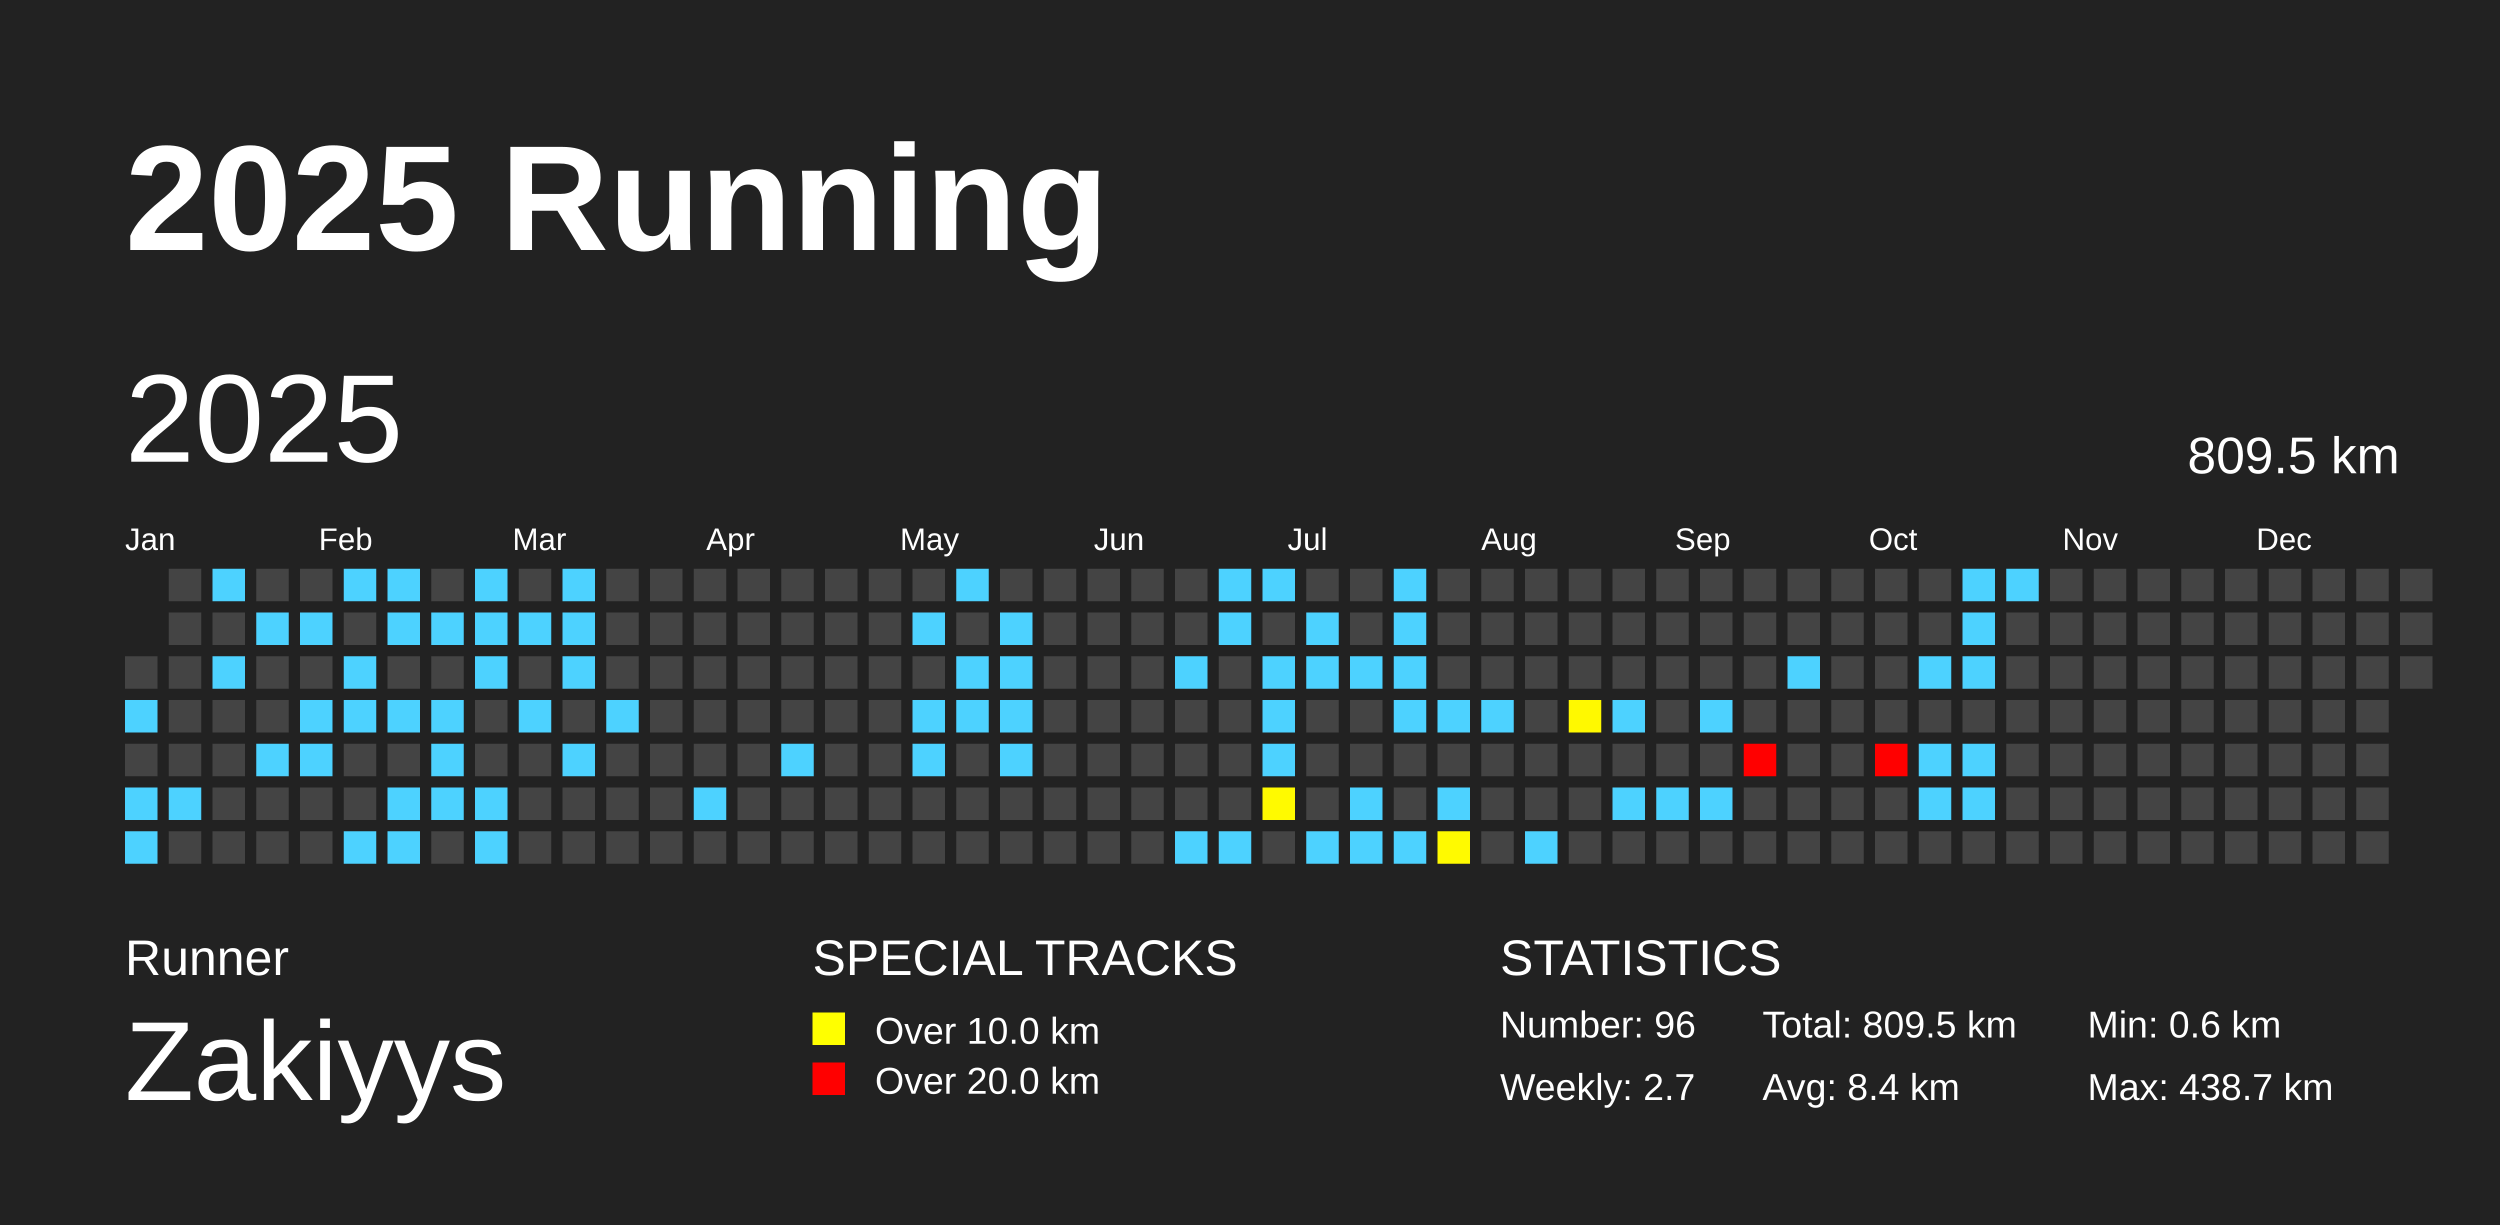
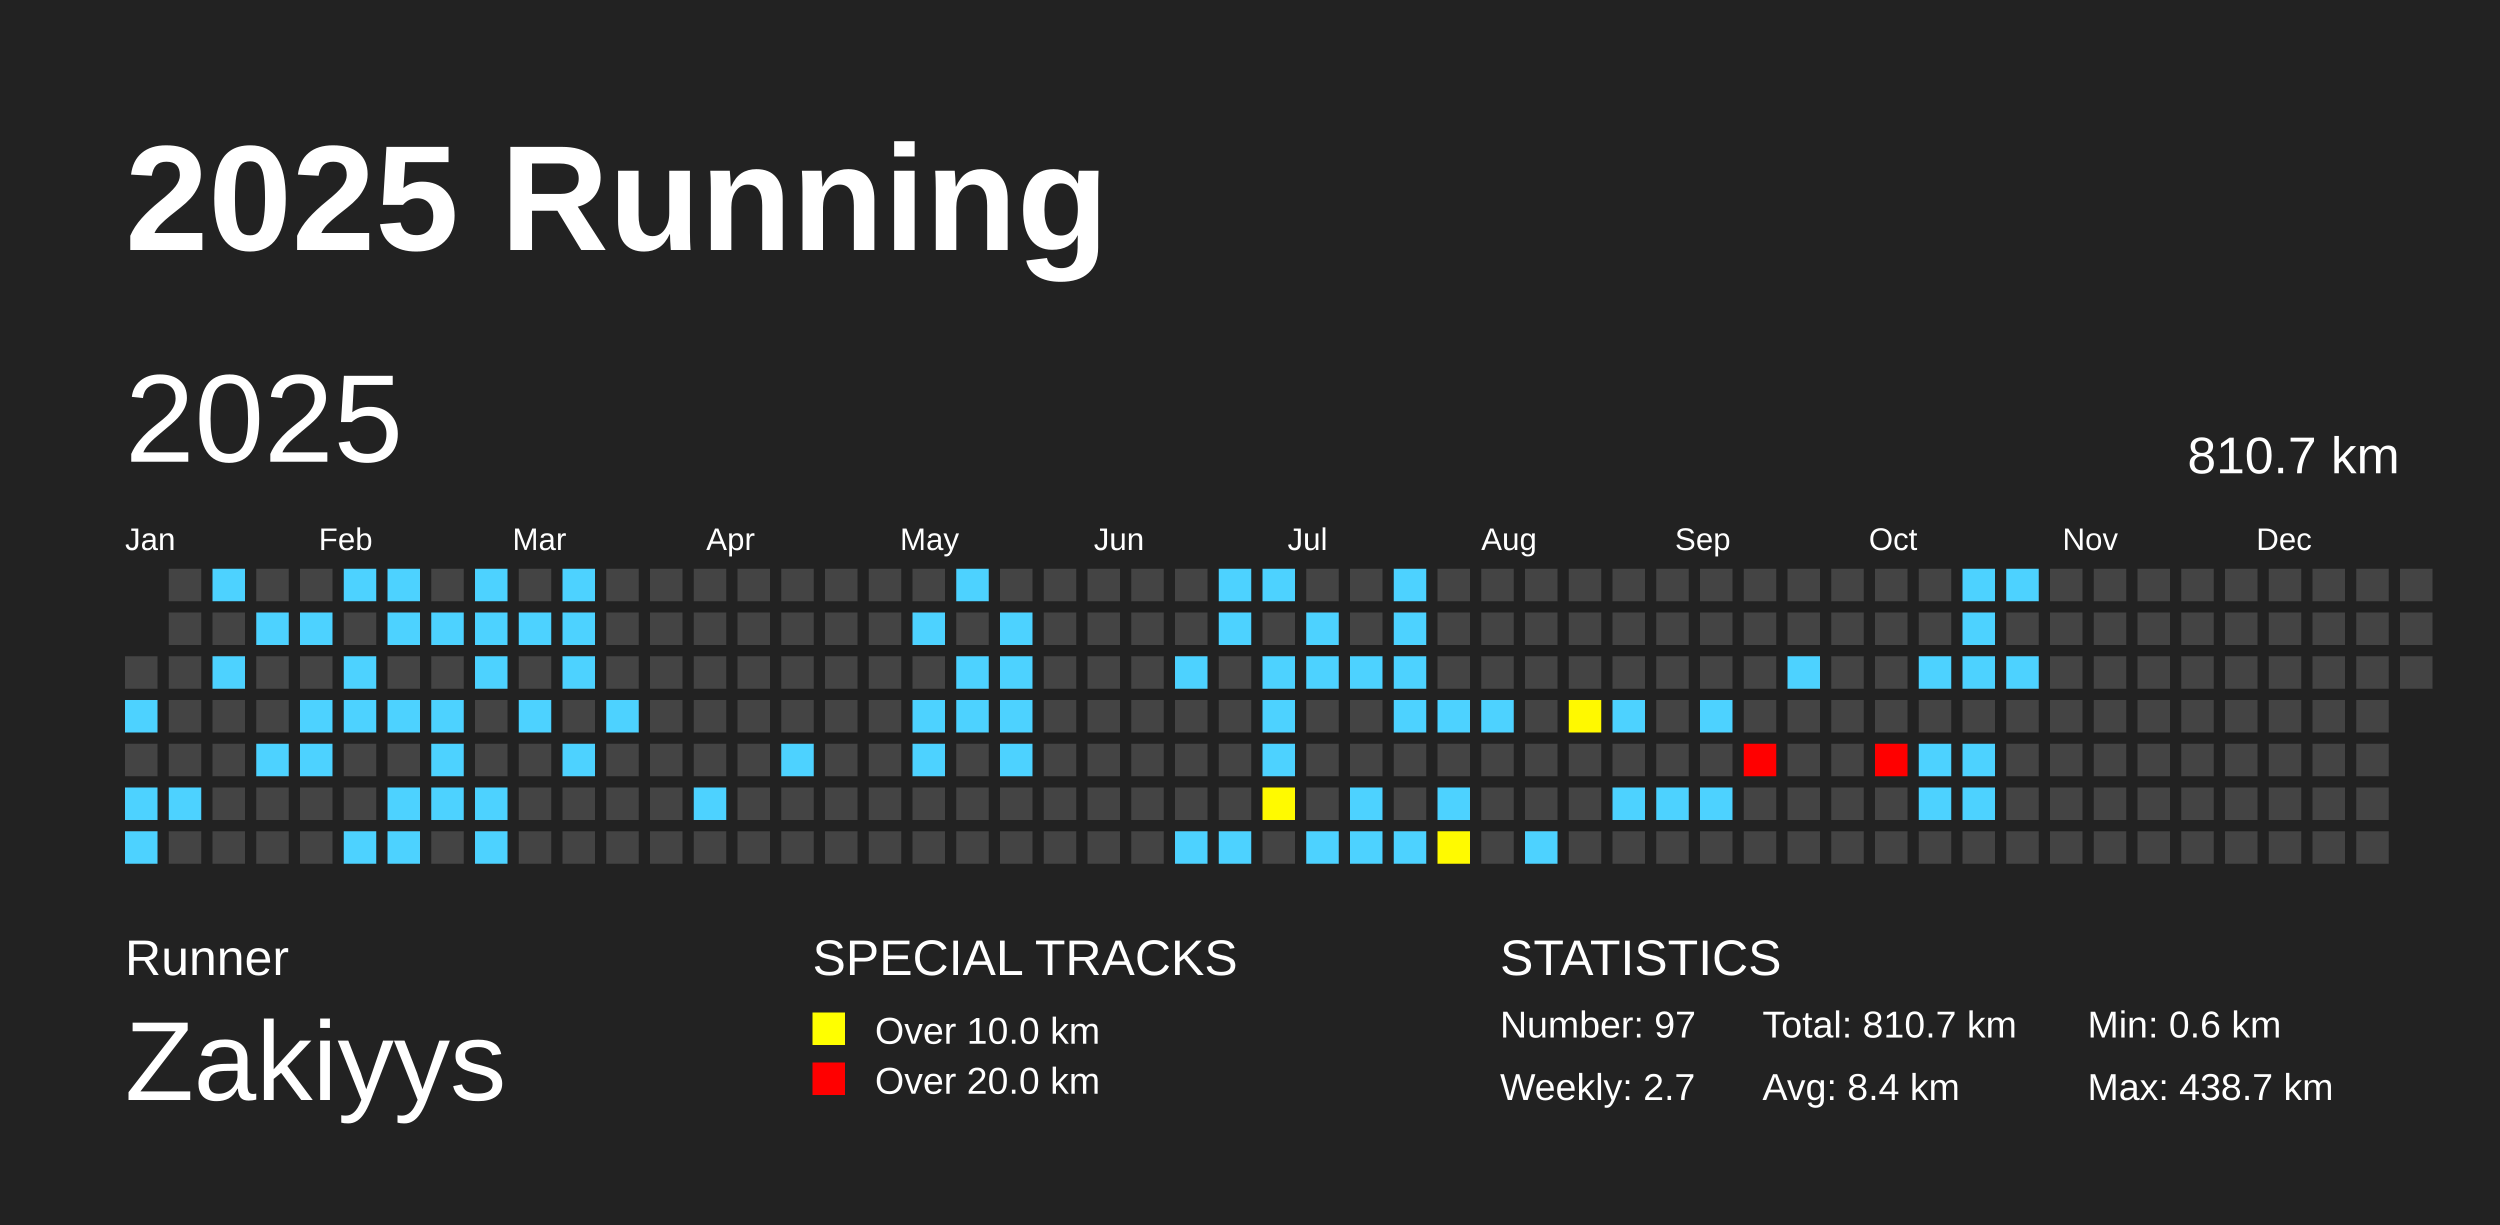
<svg xmlns="http://www.w3.org/2000/svg" baseProfile="full" height="98mm" version="1.1" viewBox="0,0,200,98" width="200mm">
  <defs />
  <rect fill="#222222" height="98" width="200" x="0" y="0" />
  <text fill="#FFFFFF" style="font-size:12px; font-family:Arial; font-weight:bold;" x="10" y="20">2025 Running</text>
  <text fill="#FFFFFF" style="font-size:4px; font-family:Arial" x="10" y="78">Runner</text>
  <text fill="#FFFFFF" style="font-size:9px; font-family:Arial" x="10" y="88">Zakiyys</text>
  <text fill="#FFFFFF" style="font-size:4px; font-family:Arial" x="65" y="78">SPECIAL TRACKS</text>
  <rect fill="yellow" height="2.6" width="2.6" x="65" y="81" />
  <text fill="#FFFFFF" style="font-size:3px; font-family:Arial" x="70" y="83.5">Over 10.0 km</text>
  <rect fill="red" height="2.6" width="2.6" x="65" y="85" />
  <text fill="#FFFFFF" style="font-size:3px; font-family:Arial" x="70" y="87.5">Over 20.0 km</text>
  <text fill="#FFFFFF" style="font-size:4px; font-family:Arial" x="120" y="78">STATISTICS</text>
-   <text fill="#FFFFFF" style="font-size:3px; font-family:Arial" x="120" y="83">Number: 96</text>
+   <text fill="#FFFFFF" style="font-size:3px; font-family:Arial" x="120" y="83">Number: 97</text>
  <text fill="#FFFFFF" style="font-size:3px; font-family:Arial" x="120" y="88">Weekly: 2.7</text>
-   <text fill="#FFFFFF" style="font-size:3px; font-family:Arial" x="141" y="83">Total: 809.5 km</text>
+   <text fill="#FFFFFF" style="font-size:3px; font-family:Arial" x="141" y="83">Total: 810.7 km</text>
  <text fill="#FFFFFF" style="font-size:3px; font-family:Arial" x="141" y="88">Avg: 8.4 km</text>
  <text fill="#FFFFFF" style="font-size:3px; font-family:Arial" x="167" y="83">Min: 0.6 km</text>
  <text fill="#FFFFFF" style="font-size:3px; font-family:Arial" x="167" y="88">Max: 438.7 km</text>
  <text dominant-baseline="hanging" fill="#FFFFFF" style="font-size:10.0px; font-family:Arial;" x="10" y="30">2025</text>
-   <text dominant-baseline="hanging" fill="#FFFFFF" style="font-size:4.125px; font-family:Arial;" x="175" y="35">809.5 km</text>
+   <text dominant-baseline="hanging" fill="#FFFFFF" style="font-size:4.125px; font-family:Arial;" x="175" y="35">810.7 km</text>
  <text fill="#FFFFFF" style="font-size:2.5px; font-family:Arial" x="10.0" y="44">Jan</text>
  <text fill="#FFFFFF" style="font-size:2.5px; font-family:Arial" x="25.5" y="44">Feb</text>
  <text fill="#FFFFFF" style="font-size:2.5px; font-family:Arial" x="41.0" y="44">Mar</text>
  <text fill="#FFFFFF" style="font-size:2.5px; font-family:Arial" x="56.5" y="44">Apr</text>
  <text fill="#FFFFFF" style="font-size:2.5px; font-family:Arial" x="72.0" y="44">May</text>
  <text fill="#FFFFFF" style="font-size:2.5px; font-family:Arial" x="87.5" y="44">Jun</text>
  <text fill="#FFFFFF" style="font-size:2.5px; font-family:Arial" x="103.0" y="44">Jul</text>
  <text fill="#FFFFFF" style="font-size:2.5px; font-family:Arial" x="118.5" y="44">Aug</text>
  <text fill="#FFFFFF" style="font-size:2.5px; font-family:Arial" x="134.0" y="44">Sep</text>
  <text fill="#FFFFFF" style="font-size:2.5px; font-family:Arial" x="149.5" y="44">Oct</text>
  <text fill="#FFFFFF" style="font-size:2.5px; font-family:Arial" x="165.0" y="44">Nov</text>
  <text fill="#FFFFFF" style="font-size:2.5px; font-family:Arial" x="180.5" y="44">Dec</text>
  <rect fill="#444444" height="2.6" width="2.6" x="10.0" y="52.5" />
  <rect fill="#4dd2ff" height="2.6" width="2.6" x="10.0" y="56.0" />
  <rect fill="#444444" height="2.6" width="2.6" x="10.0" y="59.5" />
  <rect fill="#4dd2ff" height="2.6" width="2.6" x="10.0" y="63.0" />
  <rect fill="#4dd2ff" height="2.6" width="2.6" x="10.0" y="66.5" />
  <rect fill="#444444" height="2.6" width="2.6" x="13.5" y="45.5" />
  <rect fill="#444444" height="2.6" width="2.6" x="13.5" y="49.0" />
  <rect fill="#444444" height="2.6" width="2.6" x="13.5" y="52.5" />
  <rect fill="#444444" height="2.6" width="2.6" x="13.5" y="56.0" />
  <rect fill="#444444" height="2.6" width="2.6" x="13.5" y="59.5" />
  <rect fill="#4dd2ff" height="2.6" width="2.6" x="13.5" y="63.0" />
  <rect fill="#444444" height="2.6" width="2.6" x="13.5" y="66.5" />
  <rect fill="#4dd2ff" height="2.6" width="2.6" x="17.0" y="45.5" />
  <rect fill="#444444" height="2.6" width="2.6" x="17.0" y="49.0" />
  <rect fill="#4dd2ff" height="2.6" width="2.6" x="17.0" y="52.5" />
  <rect fill="#444444" height="2.6" width="2.6" x="17.0" y="56.0" />
  <rect fill="#444444" height="2.6" width="2.6" x="17.0" y="59.5" />
  <rect fill="#444444" height="2.6" width="2.6" x="17.0" y="63.0" />
  <rect fill="#444444" height="2.6" width="2.6" x="17.0" y="66.5" />
  <rect fill="#444444" height="2.6" width="2.6" x="20.5" y="45.5" />
  <rect fill="#4dd2ff" height="2.6" width="2.6" x="20.5" y="49.0" />
  <rect fill="#444444" height="2.6" width="2.6" x="20.5" y="52.5" />
  <rect fill="#444444" height="2.6" width="2.6" x="20.5" y="56.0" />
  <rect fill="#4dd2ff" height="2.6" width="2.6" x="20.5" y="59.5" />
  <rect fill="#444444" height="2.6" width="2.6" x="20.5" y="63.0" />
  <rect fill="#444444" height="2.6" width="2.6" x="20.5" y="66.5" />
  <rect fill="#444444" height="2.6" width="2.6" x="24.0" y="45.5" />
  <rect fill="#4dd2ff" height="2.6" width="2.6" x="24.0" y="49.0" />
  <rect fill="#444444" height="2.6" width="2.6" x="24.0" y="52.5" />
  <rect fill="#4dd2ff" height="2.6" width="2.6" x="24.0" y="56.0" />
  <rect fill="#4dd2ff" height="2.6" width="2.6" x="24.0" y="59.5" />
  <rect fill="#444444" height="2.6" width="2.6" x="24.0" y="63.0" />
  <rect fill="#444444" height="2.6" width="2.6" x="24.0" y="66.5" />
  <rect fill="#4dd2ff" height="2.6" width="2.6" x="27.5" y="45.5" />
  <rect fill="#444444" height="2.6" width="2.6" x="27.5" y="49.0" />
  <rect fill="#4dd2ff" height="2.6" width="2.6" x="27.5" y="52.5" />
  <rect fill="#4dd2ff" height="2.6" width="2.6" x="27.5" y="56.0" />
  <rect fill="#444444" height="2.6" width="2.6" x="27.5" y="59.5" />
  <rect fill="#444444" height="2.6" width="2.6" x="27.5" y="63.0" />
  <rect fill="#4dd2ff" height="2.6" width="2.6" x="27.5" y="66.5" />
  <rect fill="#4dd2ff" height="2.6" width="2.6" x="31.0" y="45.5" />
  <rect fill="#4dd2ff" height="2.6" width="2.6" x="31.0" y="49.0" />
  <rect fill="#444444" height="2.6" width="2.6" x="31.0" y="52.5" />
  <rect fill="#4dd2ff" height="2.6" width="2.6" x="31.0" y="56.0" />
  <rect fill="#444444" height="2.6" width="2.6" x="31.0" y="59.5" />
  <rect fill="#4dd2ff" height="2.6" width="2.6" x="31.0" y="63.0" />
  <rect fill="#4dd2ff" height="2.6" width="2.6" x="31.0" y="66.5" />
  <rect fill="#444444" height="2.6" width="2.6" x="34.5" y="45.5" />
  <rect fill="#4dd2ff" height="2.6" width="2.6" x="34.5" y="49.0" />
  <rect fill="#444444" height="2.6" width="2.6" x="34.5" y="52.5" />
  <rect fill="#4dd2ff" height="2.6" width="2.6" x="34.5" y="56.0" />
  <rect fill="#4dd2ff" height="2.6" width="2.6" x="34.5" y="59.5" />
  <rect fill="#4dd2ff" height="2.6" width="2.6" x="34.5" y="63.0" />
  <rect fill="#444444" height="2.6" width="2.6" x="34.5" y="66.5" />
  <rect fill="#4dd2ff" height="2.6" width="2.6" x="38.0" y="45.5" />
  <rect fill="#4dd2ff" height="2.6" width="2.6" x="38.0" y="49.0" />
  <rect fill="#4dd2ff" height="2.6" width="2.6" x="38.0" y="52.5" />
  <rect fill="#444444" height="2.6" width="2.6" x="38.0" y="56.0" />
  <rect fill="#444444" height="2.6" width="2.6" x="38.0" y="59.5" />
  <rect fill="#4dd2ff" height="2.6" width="2.6" x="38.0" y="63.0" />
  <rect fill="#4dd2ff" height="2.6" width="2.6" x="38.0" y="66.5" />
  <rect fill="#444444" height="2.6" width="2.6" x="41.5" y="45.5" />
  <rect fill="#4dd2ff" height="2.6" width="2.6" x="41.5" y="49.0" />
  <rect fill="#444444" height="2.6" width="2.6" x="41.5" y="52.5" />
  <rect fill="#4dd2ff" height="2.6" width="2.6" x="41.5" y="56.0" />
  <rect fill="#444444" height="2.6" width="2.6" x="41.5" y="59.5" />
  <rect fill="#444444" height="2.6" width="2.6" x="41.5" y="63.0" />
  <rect fill="#444444" height="2.6" width="2.6" x="41.5" y="66.5" />
  <rect fill="#4dd2ff" height="2.6" width="2.6" x="45.0" y="45.5" />
  <rect fill="#4dd2ff" height="2.6" width="2.6" x="45.0" y="49.0" />
  <rect fill="#4dd2ff" height="2.6" width="2.6" x="45.0" y="52.5" />
  <rect fill="#444444" height="2.6" width="2.6" x="45.0" y="56.0" />
  <rect fill="#4dd2ff" height="2.6" width="2.6" x="45.0" y="59.5" />
  <rect fill="#444444" height="2.6" width="2.6" x="45.0" y="63.0" />
  <rect fill="#444444" height="2.6" width="2.6" x="45.0" y="66.5" />
  <rect fill="#444444" height="2.6" width="2.6" x="48.5" y="45.5" />
  <rect fill="#444444" height="2.6" width="2.6" x="48.5" y="49.0" />
  <rect fill="#444444" height="2.6" width="2.6" x="48.5" y="52.5" />
  <rect fill="#4dd2ff" height="2.6" width="2.6" x="48.5" y="56.0" />
  <rect fill="#444444" height="2.6" width="2.6" x="48.5" y="59.5" />
  <rect fill="#444444" height="2.6" width="2.6" x="48.5" y="63.0" />
  <rect fill="#444444" height="2.6" width="2.6" x="48.5" y="66.5" />
  <rect fill="#444444" height="2.6" width="2.6" x="52.0" y="45.5" />
  <rect fill="#444444" height="2.6" width="2.6" x="52.0" y="49.0" />
  <rect fill="#444444" height="2.6" width="2.6" x="52.0" y="52.5" />
  <rect fill="#444444" height="2.6" width="2.6" x="52.0" y="56.0" />
  <rect fill="#444444" height="2.6" width="2.6" x="52.0" y="59.5" />
  <rect fill="#444444" height="2.6" width="2.6" x="52.0" y="63.0" />
  <rect fill="#444444" height="2.6" width="2.6" x="52.0" y="66.5" />
  <rect fill="#444444" height="2.6" width="2.6" x="55.5" y="45.5" />
  <rect fill="#444444" height="2.6" width="2.6" x="55.5" y="49.0" />
  <rect fill="#444444" height="2.6" width="2.6" x="55.5" y="52.5" />
  <rect fill="#444444" height="2.6" width="2.6" x="55.5" y="56.0" />
  <rect fill="#444444" height="2.6" width="2.6" x="55.5" y="59.5" />
  <rect fill="#4dd2ff" height="2.6" width="2.6" x="55.5" y="63.0" />
  <rect fill="#444444" height="2.6" width="2.6" x="55.5" y="66.5" />
  <rect fill="#444444" height="2.6" width="2.6" x="59.0" y="45.5" />
  <rect fill="#444444" height="2.6" width="2.6" x="59.0" y="49.0" />
  <rect fill="#444444" height="2.6" width="2.6" x="59.0" y="52.5" />
  <rect fill="#444444" height="2.6" width="2.6" x="59.0" y="56.0" />
  <rect fill="#444444" height="2.6" width="2.6" x="59.0" y="59.5" />
  <rect fill="#444444" height="2.6" width="2.6" x="59.0" y="63.0" />
  <rect fill="#444444" height="2.6" width="2.6" x="59.0" y="66.5" />
  <rect fill="#444444" height="2.6" width="2.6" x="62.5" y="45.5" />
  <rect fill="#444444" height="2.6" width="2.6" x="62.5" y="49.0" />
  <rect fill="#444444" height="2.6" width="2.6" x="62.5" y="52.5" />
  <rect fill="#444444" height="2.6" width="2.6" x="62.5" y="56.0" />
  <rect fill="#4dd2ff" height="2.6" width="2.6" x="62.5" y="59.5" />
  <rect fill="#444444" height="2.6" width="2.6" x="62.5" y="63.0" />
  <rect fill="#444444" height="2.6" width="2.6" x="62.5" y="66.5" />
  <rect fill="#444444" height="2.6" width="2.6" x="66.0" y="45.5" />
  <rect fill="#444444" height="2.6" width="2.6" x="66.0" y="49.0" />
  <rect fill="#444444" height="2.6" width="2.6" x="66.0" y="52.5" />
  <rect fill="#444444" height="2.6" width="2.6" x="66.0" y="56.0" />
  <rect fill="#444444" height="2.6" width="2.6" x="66.0" y="59.5" />
  <rect fill="#444444" height="2.6" width="2.6" x="66.0" y="63.0" />
  <rect fill="#444444" height="2.6" width="2.6" x="66.0" y="66.5" />
  <rect fill="#444444" height="2.6" width="2.6" x="69.5" y="45.5" />
  <rect fill="#444444" height="2.6" width="2.6" x="69.5" y="49.0" />
  <rect fill="#444444" height="2.6" width="2.6" x="69.5" y="52.5" />
  <rect fill="#444444" height="2.6" width="2.6" x="69.5" y="56.0" />
  <rect fill="#444444" height="2.6" width="2.6" x="69.5" y="59.5" />
  <rect fill="#444444" height="2.6" width="2.6" x="69.5" y="63.0" />
  <rect fill="#444444" height="2.6" width="2.6" x="69.5" y="66.5" />
  <rect fill="#444444" height="2.6" width="2.6" x="73.0" y="45.5" />
  <rect fill="#4dd2ff" height="2.6" width="2.6" x="73.0" y="49.0" />
  <rect fill="#444444" height="2.6" width="2.6" x="73.0" y="52.5" />
  <rect fill="#4dd2ff" height="2.6" width="2.6" x="73.0" y="56.0" />
  <rect fill="#4dd2ff" height="2.6" width="2.6" x="73.0" y="59.5" />
  <rect fill="#444444" height="2.6" width="2.6" x="73.0" y="63.0" />
  <rect fill="#444444" height="2.6" width="2.6" x="73.0" y="66.5" />
  <rect fill="#4dd2ff" height="2.6" width="2.6" x="76.5" y="45.5" />
  <rect fill="#444444" height="2.6" width="2.6" x="76.5" y="49.0" />
  <rect fill="#4dd2ff" height="2.6" width="2.6" x="76.5" y="52.5" />
  <rect fill="#4dd2ff" height="2.6" width="2.6" x="76.5" y="56.0" />
  <rect fill="#444444" height="2.6" width="2.6" x="76.5" y="59.5" />
  <rect fill="#444444" height="2.6" width="2.6" x="76.5" y="63.0" />
  <rect fill="#444444" height="2.6" width="2.6" x="76.5" y="66.5" />
  <rect fill="#444444" height="2.6" width="2.6" x="80.0" y="45.5" />
  <rect fill="#4dd2ff" height="2.6" width="2.6" x="80.0" y="49.0" />
  <rect fill="#4dd2ff" height="2.6" width="2.6" x="80.0" y="52.5" />
  <rect fill="#4dd2ff" height="2.6" width="2.6" x="80.0" y="56.0" />
  <rect fill="#4dd2ff" height="2.6" width="2.6" x="80.0" y="59.5" />
  <rect fill="#444444" height="2.6" width="2.6" x="80.0" y="63.0" />
  <rect fill="#444444" height="2.6" width="2.6" x="80.0" y="66.5" />
  <rect fill="#444444" height="2.6" width="2.6" x="83.5" y="45.5" />
  <rect fill="#444444" height="2.6" width="2.6" x="83.5" y="49.0" />
  <rect fill="#444444" height="2.6" width="2.6" x="83.5" y="52.5" />
  <rect fill="#444444" height="2.6" width="2.6" x="83.5" y="56.0" />
  <rect fill="#444444" height="2.6" width="2.6" x="83.5" y="59.5" />
  <rect fill="#444444" height="2.6" width="2.6" x="83.5" y="63.0" />
  <rect fill="#444444" height="2.6" width="2.6" x="83.5" y="66.5" />
  <rect fill="#444444" height="2.6" width="2.6" x="87.0" y="45.5" />
  <rect fill="#444444" height="2.6" width="2.6" x="87.0" y="49.0" />
  <rect fill="#444444" height="2.6" width="2.6" x="87.0" y="52.5" />
  <rect fill="#444444" height="2.6" width="2.6" x="87.0" y="56.0" />
  <rect fill="#444444" height="2.6" width="2.6" x="87.0" y="59.5" />
  <rect fill="#444444" height="2.6" width="2.6" x="87.0" y="63.0" />
  <rect fill="#444444" height="2.6" width="2.6" x="87.0" y="66.5" />
  <rect fill="#444444" height="2.6" width="2.6" x="90.5" y="45.5" />
  <rect fill="#444444" height="2.6" width="2.6" x="90.5" y="49.0" />
  <rect fill="#444444" height="2.6" width="2.6" x="90.5" y="52.5" />
  <rect fill="#444444" height="2.6" width="2.6" x="90.5" y="56.0" />
  <rect fill="#444444" height="2.6" width="2.6" x="90.5" y="59.5" />
  <rect fill="#444444" height="2.6" width="2.6" x="90.5" y="63.0" />
  <rect fill="#444444" height="2.6" width="2.6" x="90.5" y="66.5" />
  <rect fill="#444444" height="2.6" width="2.6" x="94.0" y="45.5" />
  <rect fill="#444444" height="2.6" width="2.6" x="94.0" y="49.0" />
  <rect fill="#4dd2ff" height="2.6" width="2.6" x="94.0" y="52.5" />
  <rect fill="#444444" height="2.6" width="2.6" x="94.0" y="56.0" />
  <rect fill="#444444" height="2.6" width="2.6" x="94.0" y="59.5" />
  <rect fill="#444444" height="2.6" width="2.6" x="94.0" y="63.0" />
  <rect fill="#4dd2ff" height="2.6" width="2.6" x="94.0" y="66.5" />
  <rect fill="#4dd2ff" height="2.6" width="2.6" x="97.5" y="45.5" />
  <rect fill="#4dd2ff" height="2.6" width="2.6" x="97.5" y="49.0" />
  <rect fill="#444444" height="2.6" width="2.6" x="97.5" y="52.5" />
  <rect fill="#444444" height="2.6" width="2.6" x="97.5" y="56.0" />
  <rect fill="#444444" height="2.6" width="2.6" x="97.5" y="59.5" />
  <rect fill="#444444" height="2.6" width="2.6" x="97.5" y="63.0" />
  <rect fill="#4dd2ff" height="2.6" width="2.6" x="97.5" y="66.5" />
  <rect fill="#4dd2ff" height="2.6" width="2.6" x="101.0" y="45.5" />
  <rect fill="#444444" height="2.6" width="2.6" x="101.0" y="49.0" />
  <rect fill="#4dd2ff" height="2.6" width="2.6" x="101.0" y="52.5" />
  <rect fill="#4dd2ff" height="2.6" width="2.6" x="101.0" y="56.0" />
  <rect fill="#4dd2ff" height="2.6" width="2.6" x="101.0" y="59.5" />
  <rect fill="#fffa00" height="2.6" width="2.6" x="101.0" y="63.0" />
  <rect fill="#444444" height="2.6" width="2.6" x="101.0" y="66.5" />
  <rect fill="#444444" height="2.6" width="2.6" x="104.5" y="45.5" />
  <rect fill="#4dd2ff" height="2.6" width="2.6" x="104.5" y="49.0" />
  <rect fill="#4dd2ff" height="2.6" width="2.6" x="104.5" y="52.5" />
  <rect fill="#444444" height="2.6" width="2.6" x="104.5" y="56.0" />
  <rect fill="#444444" height="2.6" width="2.6" x="104.5" y="59.5" />
  <rect fill="#444444" height="2.6" width="2.6" x="104.5" y="63.0" />
  <rect fill="#4dd2ff" height="2.6" width="2.6" x="104.5" y="66.5" />
  <rect fill="#444444" height="2.6" width="2.6" x="108.0" y="45.5" />
  <rect fill="#444444" height="2.6" width="2.6" x="108.0" y="49.0" />
  <rect fill="#4dd2ff" height="2.6" width="2.6" x="108.0" y="52.5" />
  <rect fill="#444444" height="2.6" width="2.6" x="108.0" y="56.0" />
  <rect fill="#444444" height="2.6" width="2.6" x="108.0" y="59.5" />
  <rect fill="#4dd2ff" height="2.6" width="2.6" x="108.0" y="63.0" />
  <rect fill="#4dd2ff" height="2.6" width="2.6" x="108.0" y="66.5" />
  <rect fill="#4dd2ff" height="2.6" width="2.6" x="111.5" y="45.5" />
  <rect fill="#4dd2ff" height="2.6" width="2.6" x="111.5" y="49.0" />
  <rect fill="#4dd2ff" height="2.6" width="2.6" x="111.5" y="52.5" />
  <rect fill="#4dd2ff" height="2.6" width="2.6" x="111.5" y="56.0" />
  <rect fill="#444444" height="2.6" width="2.6" x="111.5" y="59.5" />
  <rect fill="#444444" height="2.6" width="2.6" x="111.5" y="63.0" />
  <rect fill="#4dd2ff" height="2.6" width="2.6" x="111.5" y="66.5" />
  <rect fill="#444444" height="2.6" width="2.6" x="115.0" y="45.5" />
  <rect fill="#444444" height="2.6" width="2.6" x="115.0" y="49.0" />
  <rect fill="#444444" height="2.6" width="2.6" x="115.0" y="52.5" />
  <rect fill="#4dd2ff" height="2.6" width="2.6" x="115.0" y="56.0" />
  <rect fill="#444444" height="2.6" width="2.6" x="115.0" y="59.5" />
  <rect fill="#4dd2ff" height="2.6" width="2.6" x="115.0" y="63.0" />
  <rect fill="#fffa00" height="2.6" width="2.6" x="115.0" y="66.5" />
  <rect fill="#444444" height="2.6" width="2.6" x="118.5" y="45.5" />
  <rect fill="#444444" height="2.6" width="2.6" x="118.5" y="49.0" />
  <rect fill="#444444" height="2.6" width="2.6" x="118.5" y="52.5" />
  <rect fill="#4dd2ff" height="2.6" width="2.6" x="118.5" y="56.0" />
  <rect fill="#444444" height="2.6" width="2.6" x="118.5" y="59.5" />
  <rect fill="#444444" height="2.6" width="2.6" x="118.5" y="63.0" />
  <rect fill="#444444" height="2.6" width="2.6" x="118.5" y="66.5" />
  <rect fill="#444444" height="2.6" width="2.6" x="122.0" y="45.5" />
  <rect fill="#444444" height="2.6" width="2.6" x="122.0" y="49.0" />
  <rect fill="#444444" height="2.6" width="2.6" x="122.0" y="52.5" />
  <rect fill="#444444" height="2.6" width="2.6" x="122.0" y="56.0" />
  <rect fill="#444444" height="2.6" width="2.6" x="122.0" y="59.5" />
  <rect fill="#444444" height="2.6" width="2.6" x="122.0" y="63.0" />
  <rect fill="#4dd2ff" height="2.6" width="2.6" x="122.0" y="66.5" />
  <rect fill="#444444" height="2.6" width="2.6" x="125.5" y="45.5" />
  <rect fill="#444444" height="2.6" width="2.6" x="125.5" y="49.0" />
  <rect fill="#444444" height="2.6" width="2.6" x="125.5" y="52.5" />
  <rect fill="#fff900" height="2.6" width="2.6" x="125.5" y="56.0" />
  <rect fill="#444444" height="2.6" width="2.6" x="125.5" y="59.5" />
  <rect fill="#444444" height="2.6" width="2.6" x="125.5" y="63.0" />
  <rect fill="#444444" height="2.6" width="2.6" x="125.5" y="66.5" />
  <rect fill="#444444" height="2.6" width="2.6" x="129.0" y="45.5" />
  <rect fill="#444444" height="2.6" width="2.6" x="129.0" y="49.0" />
  <rect fill="#444444" height="2.6" width="2.6" x="129.0" y="52.5" />
  <rect fill="#4dd2ff" height="2.6" width="2.6" x="129.0" y="56.0" />
  <rect fill="#444444" height="2.6" width="2.6" x="129.0" y="59.5" />
  <rect fill="#4dd2ff" height="2.6" width="2.6" x="129.0" y="63.0" />
  <rect fill="#444444" height="2.6" width="2.6" x="129.0" y="66.5" />
  <rect fill="#444444" height="2.6" width="2.6" x="132.5" y="45.5" />
  <rect fill="#444444" height="2.6" width="2.6" x="132.5" y="49.0" />
  <rect fill="#444444" height="2.6" width="2.6" x="132.5" y="52.5" />
  <rect fill="#444444" height="2.6" width="2.6" x="132.5" y="56.0" />
  <rect fill="#444444" height="2.6" width="2.6" x="132.5" y="59.5" />
  <rect fill="#4dd2ff" height="2.6" width="2.6" x="132.5" y="63.0" />
  <rect fill="#444444" height="2.6" width="2.6" x="132.5" y="66.5" />
  <rect fill="#444444" height="2.6" width="2.6" x="136.0" y="45.5" />
  <rect fill="#444444" height="2.6" width="2.6" x="136.0" y="49.0" />
  <rect fill="#444444" height="2.6" width="2.6" x="136.0" y="52.5" />
  <rect fill="#4dd2ff" height="2.6" width="2.6" x="136.0" y="56.0" />
  <rect fill="#444444" height="2.6" width="2.6" x="136.0" y="59.5" />
  <rect fill="#4dd2ff" height="2.6" width="2.6" x="136.0" y="63.0" />
  <rect fill="#444444" height="2.6" width="2.6" x="136.0" y="66.5" />
  <rect fill="#444444" height="2.6" width="2.6" x="139.5" y="45.5" />
  <rect fill="#444444" height="2.6" width="2.6" x="139.5" y="49.0" />
  <rect fill="#444444" height="2.6" width="2.6" x="139.5" y="52.5" />
  <rect fill="#444444" height="2.6" width="2.6" x="139.5" y="56.0" />
  <rect fill="red" height="2.6" width="2.6" x="139.5" y="59.5" />
  <rect fill="#444444" height="2.6" width="2.6" x="139.5" y="63.0" />
  <rect fill="#444444" height="2.6" width="2.6" x="139.5" y="66.5" />
  <rect fill="#444444" height="2.6" width="2.6" x="143.0" y="45.5" />
  <rect fill="#444444" height="2.6" width="2.6" x="143.0" y="49.0" />
  <rect fill="#4dd2ff" height="2.6" width="2.6" x="143.0" y="52.5" />
  <rect fill="#444444" height="2.6" width="2.6" x="143.0" y="56.0" />
  <rect fill="#444444" height="2.6" width="2.6" x="143.0" y="59.5" />
  <rect fill="#444444" height="2.6" width="2.6" x="143.0" y="63.0" />
  <rect fill="#444444" height="2.6" width="2.6" x="143.0" y="66.5" />
  <rect fill="#444444" height="2.6" width="2.6" x="146.5" y="45.5" />
  <rect fill="#444444" height="2.6" width="2.6" x="146.5" y="49.0" />
  <rect fill="#444444" height="2.6" width="2.6" x="146.5" y="52.5" />
  <rect fill="#444444" height="2.6" width="2.6" x="146.5" y="56.0" />
  <rect fill="#444444" height="2.6" width="2.6" x="146.5" y="59.5" />
  <rect fill="#444444" height="2.6" width="2.6" x="146.5" y="63.0" />
  <rect fill="#444444" height="2.6" width="2.6" x="146.5" y="66.5" />
  <rect fill="#444444" height="2.6" width="2.6" x="150.0" y="45.5" />
  <rect fill="#444444" height="2.6" width="2.6" x="150.0" y="49.0" />
  <rect fill="#444444" height="2.6" width="2.6" x="150.0" y="52.5" />
  <rect fill="#444444" height="2.6" width="2.6" x="150.0" y="56.0" />
  <rect fill="red" height="2.6" width="2.6" x="150.0" y="59.5" />
  <rect fill="#444444" height="2.6" width="2.6" x="150.0" y="63.0" />
  <rect fill="#444444" height="2.6" width="2.6" x="150.0" y="66.5" />
  <rect fill="#444444" height="2.6" width="2.6" x="153.5" y="45.5" />
  <rect fill="#444444" height="2.6" width="2.6" x="153.5" y="49.0" />
  <rect fill="#4dd2ff" height="2.6" width="2.6" x="153.5" y="52.5" />
  <rect fill="#444444" height="2.6" width="2.6" x="153.5" y="56.0" />
  <rect fill="#4dd2ff" height="2.6" width="2.6" x="153.5" y="59.5" />
  <rect fill="#4dd2ff" height="2.6" width="2.6" x="153.5" y="63.0" />
  <rect fill="#444444" height="2.6" width="2.6" x="153.5" y="66.5" />
  <rect fill="#4dd2ff" height="2.6" width="2.6" x="157.0" y="45.5" />
  <rect fill="#4dd2ff" height="2.6" width="2.6" x="157.0" y="49.0" />
  <rect fill="#4dd2ff" height="2.6" width="2.6" x="157.0" y="52.5" />
  <rect fill="#444444" height="2.6" width="2.6" x="157.0" y="56.0" />
  <rect fill="#4dd2ff" height="2.6" width="2.6" x="157.0" y="59.5" />
  <rect fill="#4dd2ff" height="2.6" width="2.6" x="157.0" y="63.0" />
  <rect fill="#444444" height="2.6" width="2.6" x="157.0" y="66.5" />
  <rect fill="#4dd2ff" height="2.6" width="2.6" x="160.5" y="45.5" />
  <rect fill="#444444" height="2.6" width="2.6" x="160.5" y="49.0" />
-   <rect fill="#444444" height="2.6" width="2.6" x="160.5" y="52.5" />
+   <rect fill="#4dd2ff" height="2.6" width="2.6" x="160.5" y="52.5" />
  <rect fill="#444444" height="2.6" width="2.6" x="160.5" y="56.0" />
  <rect fill="#444444" height="2.6" width="2.6" x="160.5" y="59.5" />
  <rect fill="#444444" height="2.6" width="2.6" x="160.5" y="63.0" />
  <rect fill="#444444" height="2.6" width="2.6" x="160.5" y="66.5" />
  <rect fill="#444444" height="2.6" width="2.6" x="164.0" y="45.5" />
  <rect fill="#444444" height="2.6" width="2.6" x="164.0" y="49.0" />
  <rect fill="#444444" height="2.6" width="2.6" x="164.0" y="52.5" />
  <rect fill="#444444" height="2.6" width="2.6" x="164.0" y="56.0" />
  <rect fill="#444444" height="2.6" width="2.6" x="164.0" y="59.5" />
  <rect fill="#444444" height="2.6" width="2.6" x="164.0" y="63.0" />
  <rect fill="#444444" height="2.6" width="2.6" x="164.0" y="66.5" />
  <rect fill="#444444" height="2.6" width="2.6" x="167.5" y="45.5" />
  <rect fill="#444444" height="2.6" width="2.6" x="167.5" y="49.0" />
  <rect fill="#444444" height="2.6" width="2.6" x="167.5" y="52.5" />
  <rect fill="#444444" height="2.6" width="2.6" x="167.5" y="56.0" />
  <rect fill="#444444" height="2.6" width="2.6" x="167.5" y="59.5" />
  <rect fill="#444444" height="2.6" width="2.6" x="167.5" y="63.0" />
  <rect fill="#444444" height="2.6" width="2.6" x="167.5" y="66.5" />
  <rect fill="#444444" height="2.6" width="2.6" x="171.0" y="45.5" />
  <rect fill="#444444" height="2.6" width="2.6" x="171.0" y="49.0" />
  <rect fill="#444444" height="2.6" width="2.6" x="171.0" y="52.5" />
  <rect fill="#444444" height="2.6" width="2.6" x="171.0" y="56.0" />
  <rect fill="#444444" height="2.6" width="2.6" x="171.0" y="59.5" />
  <rect fill="#444444" height="2.6" width="2.6" x="171.0" y="63.0" />
  <rect fill="#444444" height="2.6" width="2.6" x="171.0" y="66.5" />
  <rect fill="#444444" height="2.6" width="2.6" x="174.5" y="45.5" />
  <rect fill="#444444" height="2.6" width="2.6" x="174.5" y="49.0" />
  <rect fill="#444444" height="2.6" width="2.6" x="174.5" y="52.5" />
  <rect fill="#444444" height="2.6" width="2.6" x="174.5" y="56.0" />
  <rect fill="#444444" height="2.6" width="2.6" x="174.5" y="59.5" />
  <rect fill="#444444" height="2.6" width="2.6" x="174.5" y="63.0" />
  <rect fill="#444444" height="2.6" width="2.6" x="174.5" y="66.5" />
  <rect fill="#444444" height="2.6" width="2.6" x="178.0" y="45.5" />
  <rect fill="#444444" height="2.6" width="2.6" x="178.0" y="49.0" />
  <rect fill="#444444" height="2.6" width="2.6" x="178.0" y="52.5" />
  <rect fill="#444444" height="2.6" width="2.6" x="178.0" y="56.0" />
  <rect fill="#444444" height="2.6" width="2.6" x="178.0" y="59.5" />
  <rect fill="#444444" height="2.6" width="2.6" x="178.0" y="63.0" />
  <rect fill="#444444" height="2.6" width="2.6" x="178.0" y="66.5" />
  <rect fill="#444444" height="2.6" width="2.6" x="181.5" y="45.5" />
  <rect fill="#444444" height="2.6" width="2.6" x="181.5" y="49.0" />
  <rect fill="#444444" height="2.6" width="2.6" x="181.5" y="52.5" />
  <rect fill="#444444" height="2.6" width="2.6" x="181.5" y="56.0" />
  <rect fill="#444444" height="2.6" width="2.6" x="181.5" y="59.5" />
  <rect fill="#444444" height="2.6" width="2.6" x="181.5" y="63.0" />
  <rect fill="#444444" height="2.6" width="2.6" x="181.5" y="66.5" />
  <rect fill="#444444" height="2.6" width="2.6" x="185.0" y="45.5" />
  <rect fill="#444444" height="2.6" width="2.6" x="185.0" y="49.0" />
  <rect fill="#444444" height="2.6" width="2.6" x="185.0" y="52.5" />
  <rect fill="#444444" height="2.6" width="2.6" x="185.0" y="56.0" />
  <rect fill="#444444" height="2.6" width="2.6" x="185.0" y="59.5" />
  <rect fill="#444444" height="2.6" width="2.6" x="185.0" y="63.0" />
  <rect fill="#444444" height="2.6" width="2.6" x="185.0" y="66.5" />
  <rect fill="#444444" height="2.6" width="2.6" x="188.5" y="45.5" />
  <rect fill="#444444" height="2.6" width="2.6" x="188.5" y="49.0" />
  <rect fill="#444444" height="2.6" width="2.6" x="188.5" y="52.5" />
  <rect fill="#444444" height="2.6" width="2.6" x="188.5" y="56.0" />
  <rect fill="#444444" height="2.6" width="2.6" x="188.5" y="59.5" />
  <rect fill="#444444" height="2.6" width="2.6" x="188.5" y="63.0" />
  <rect fill="#444444" height="2.6" width="2.6" x="188.5" y="66.5" />
  <rect fill="#444444" height="2.6" width="2.6" x="192.0" y="45.5" />
  <rect fill="#444444" height="2.6" width="2.6" x="192.0" y="49.0" />
  <rect fill="#444444" height="2.6" width="2.6" x="192.0" y="52.5" />
</svg>
